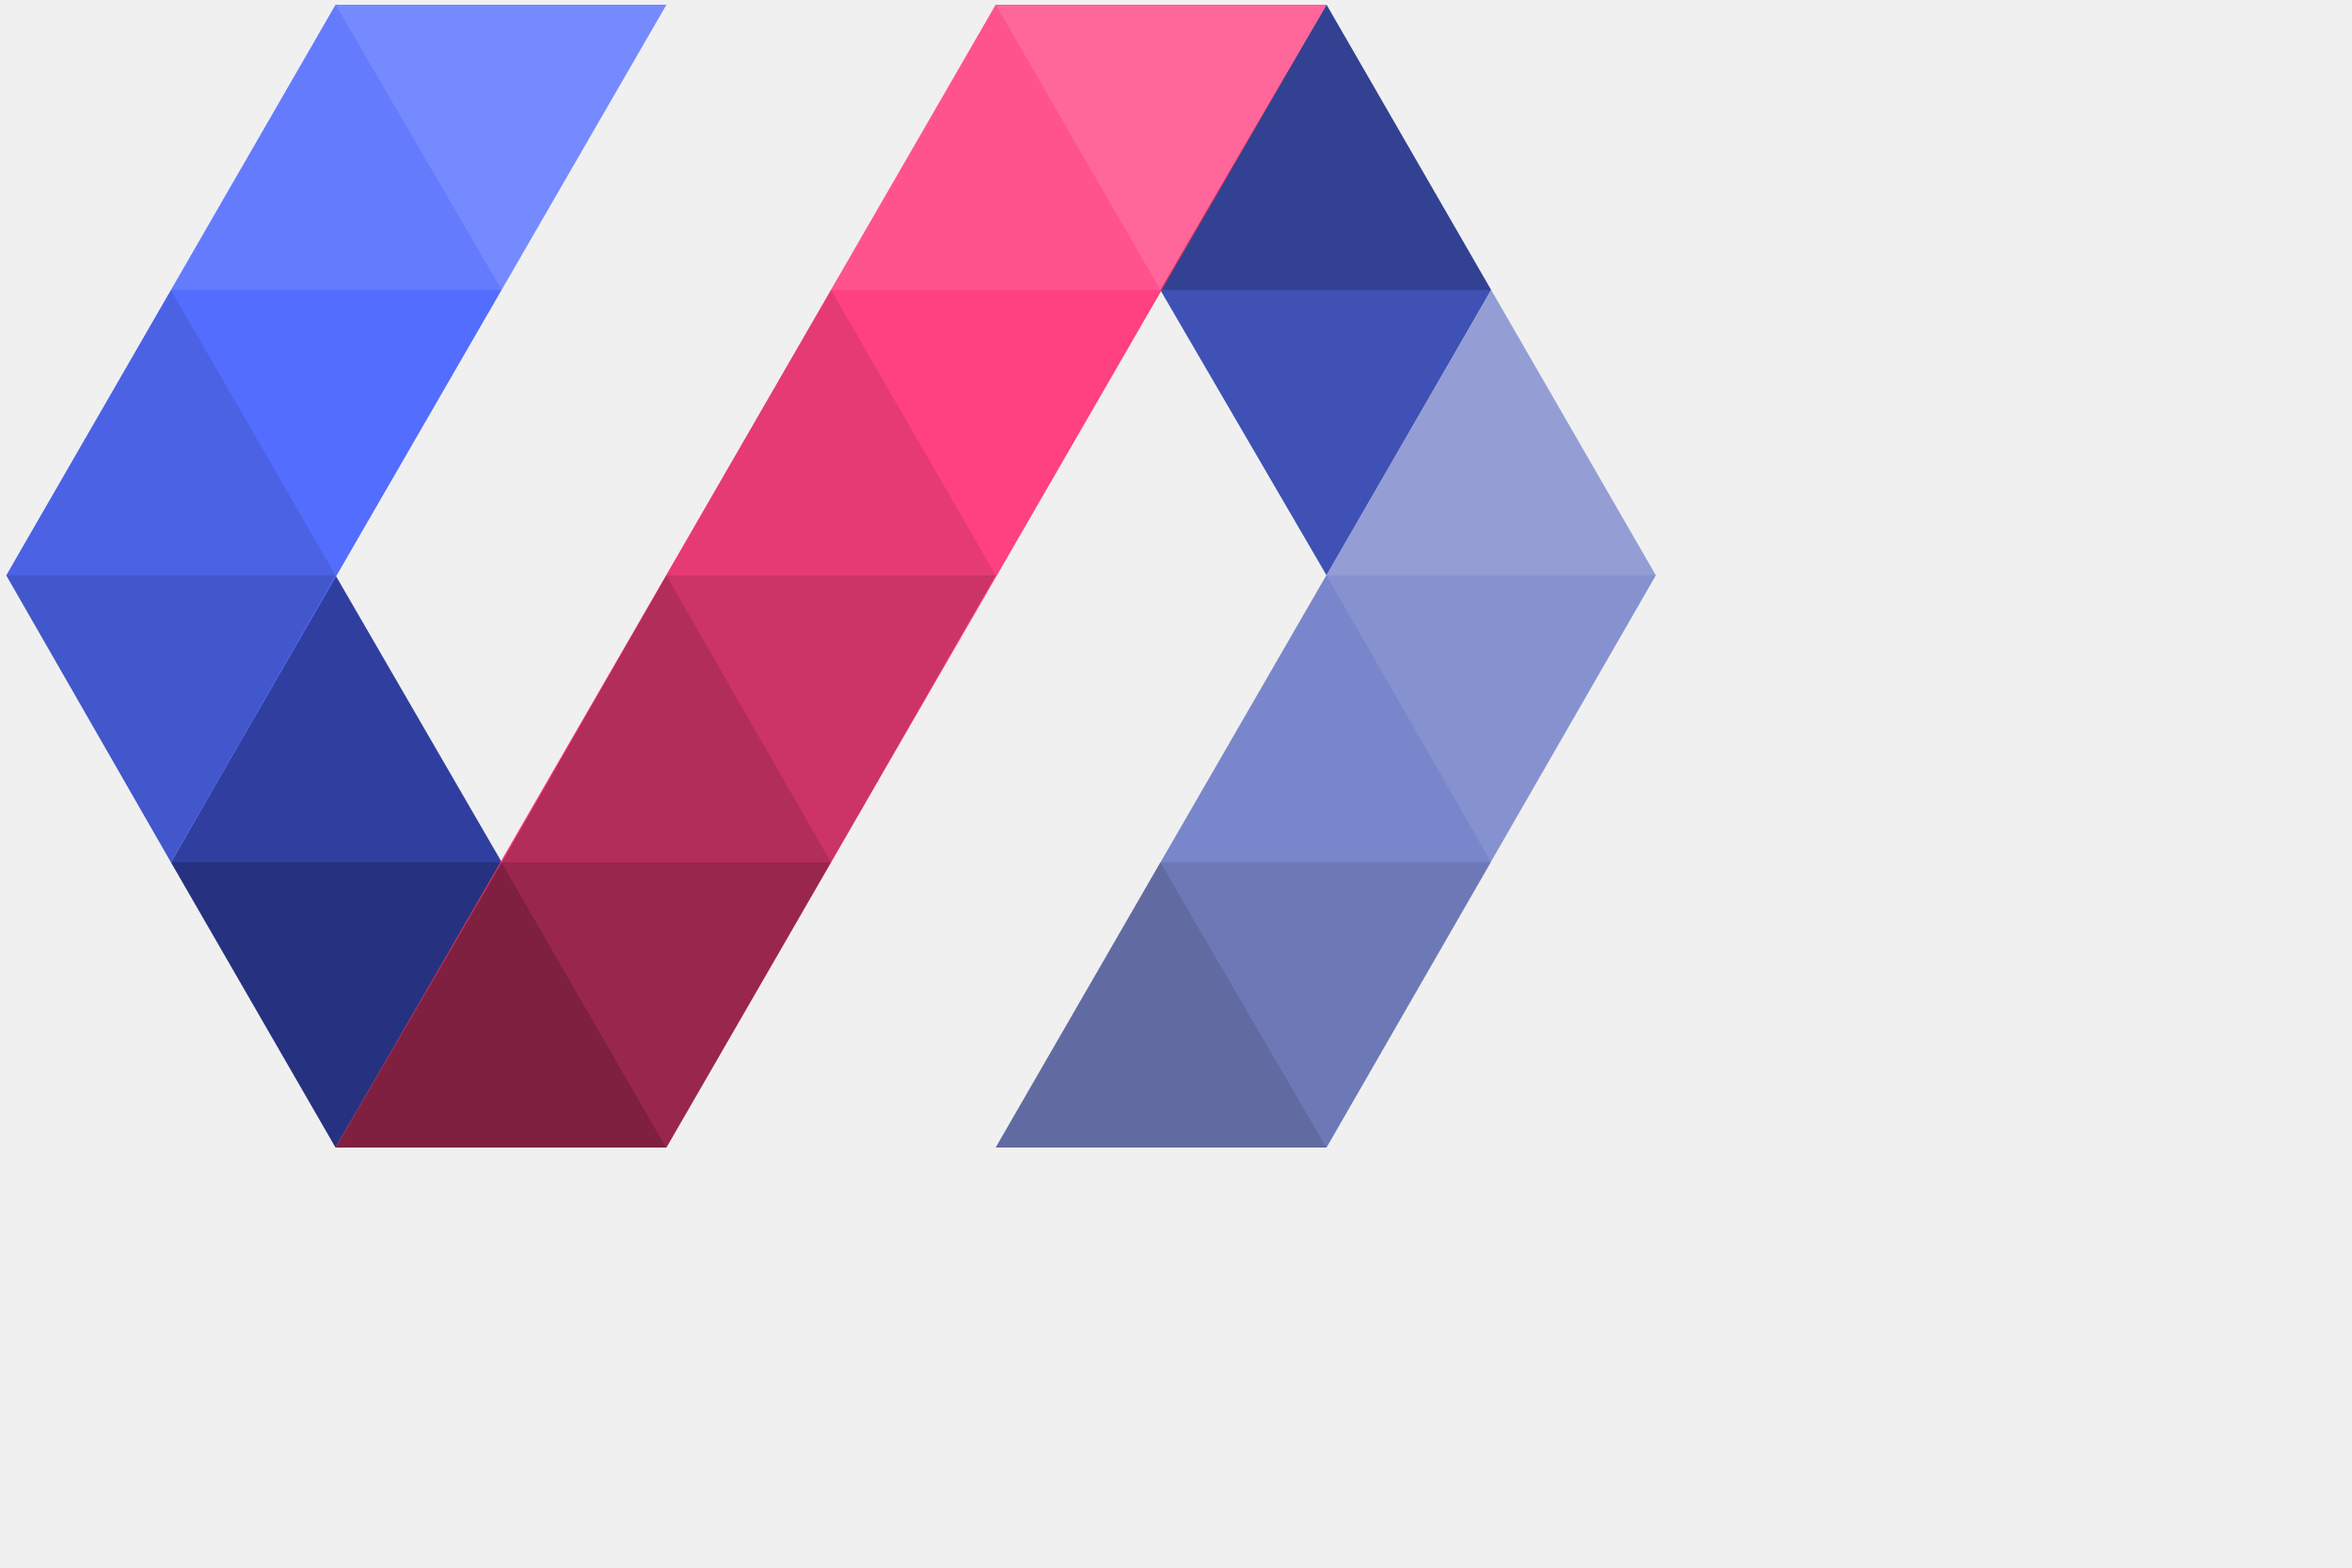
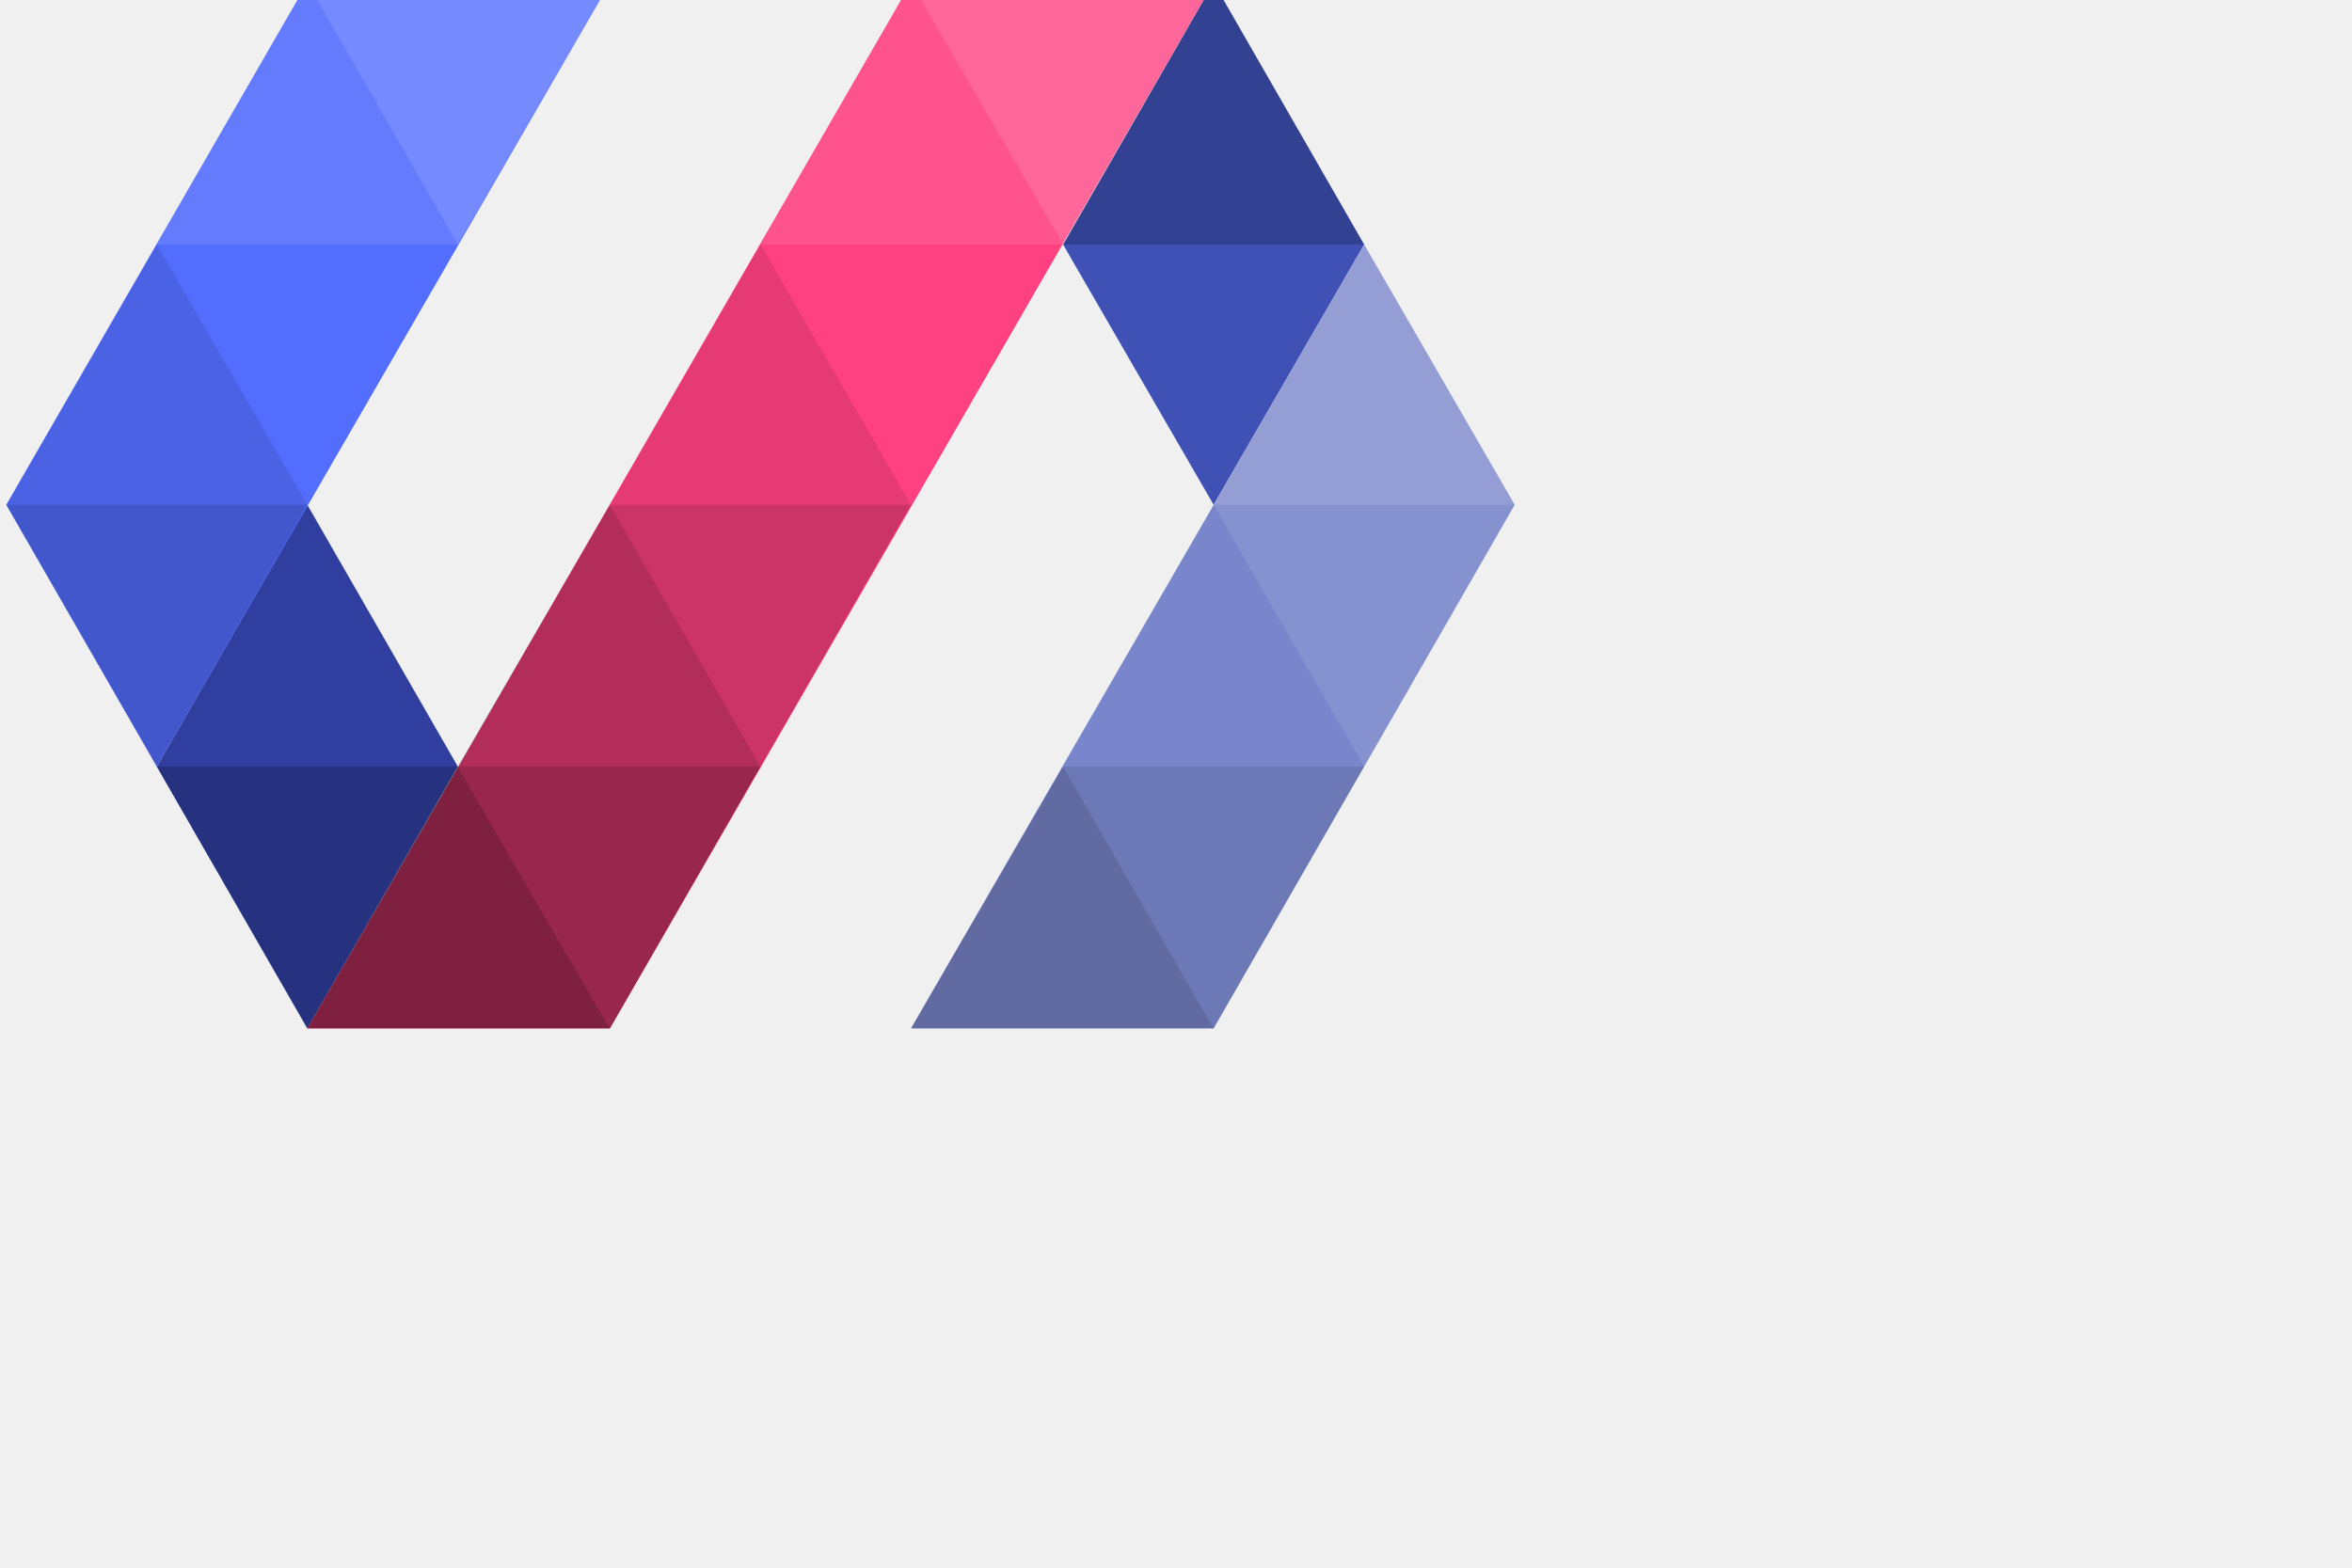
<svg xmlns="http://www.w3.org/2000/svg" version="1.1" id="logos" x="0px" y="0px" viewBox="0 0 150 100" enable-background="new 0 0 150 100" xml:space="preserve">
  <g>
    <g>
-       <polygon fill="#303F9F" points="21.4,36.7 10.9,55 21.4,73.2 32,55   " />
-       <polygon fill="#3F51B5" points="84.6,0.3 74,18.5 84.6,36.7 95.1,18.5   " />
-       <polygon fill="#7986CB" points="95.1,18.5 63.5,73.2 84.6,73.2 105.6,36.7   " />
-       <polygon fill="#FF4081" points="63.5,0.3 21.4,73.2 42.5,73.2 84.6,0.3   " />
-       <polygon fill="#536DFE" points="21.4,0.3 0.4,36.7 10.9,55 42.5,0.3   " />
-       <polygon fill="#FFFFFF" fill-opacity="0.2" points="63.5,0.3 74,18.5 84.6,0.3   " />
-       <polygon fill="#FFFFFF" fill-opacity="0.1" points="53,18.5 63.5,0.3 74,18.5   " />
-       <polygon fill="#FFFFFF" fill-opacity="0" points="53,18.5 63.5,36.7 74,18.5   " />
-       <polygon fill-opacity="0.1" points="42.5,36.7 53,18.5 63.5,36.7   " />
-       <polygon fill-opacity="0.2" points="42.5,36.7 53,55 63.5,36.7   " />
-       <polygon fill-opacity="0.3" points="32,55 42.5,36.7 53,55   " />
-       <polygon fill-opacity="0.4" points="32,55 42.5,73.2 53,55   " />
-       <polygon fill-opacity="0.5" points="21.4,73.2 32,55 42.5,73.2   " />
-       <polygon fill="#FFFFFF" fill-opacity="0.2" points="21.4,0.3 32,18.5 42.5,0.3   " />
-       <polygon fill="#FFFFFF" fill-opacity="0.1" points="10.9,18.5 21.4,0.3 32,18.5   " />
-       <polygon fill="#FFFFFF" fill-opacity="0" points="10.9,18.5 21.4,36.7 32,18.5   " />
-       <polygon fill-opacity="0.1" points="0.4,36.7 10.9,18.5 21.4,36.7   " />
-       <polygon fill-opacity="0.2" points="0.4,36.7 10.9,55 21.4,36.7   " />
-       <polygon fill="#FFFFFF" fill-opacity="0" points="32,55 21.4,36.7 10.9,55   " />
-       <polygon fill-opacity="0.2" points="32,55 21.4,73.2 10.9,55   " />
-       <polygon fill-opacity="0.2" points="95.1,18.5 84.6,0.3 74,18.5   " />
-       <polygon fill="#FFFFFF" fill-opacity="0" points="95.1,18.5 84.6,36.7 74,18.5   " />
+       <polygon fill="#303F9F" points="19.6,32.2 10,48.9 19.6,65.6 29.2,48.9   " />
+       <polygon fill="#3F51B5" points="77.4,-1.1 67.8,15.6 77.4,32.2 87,15.6   " />
+       <polygon fill="#7986CB" points="87,15.6 58.1,65.6 77.4,65.6 96.6,32.2   " />
+       <polygon fill="#FF4081" points="58.1,-1.1 19.6,65.6 38.9,65.6 77.4,-1.1   " />
+       <polygon fill="#536DFE" points="19.6,-1.1 0.4,32.2 10,48.9 38.9,-1.1   " />
+       <polygon fill="#FFFFFF" fill-opacity="0.2" points="58.1,-1.1 67.8,15.6 77.4,-1.1   " />
+       <polygon fill="#FFFFFF" fill-opacity="0.1" points="48.5,15.6 58.1,-1.1 67.8,15.6   " />
+       <polygon fill="#FFFFFF" fill-opacity="0" points="48.5,15.6 58.1,32.2 67.8,15.6   " />
+       <polygon fill-opacity="0.1" points="38.9,32.2 48.5,15.6 58.1,32.2   " />
+       <polygon fill-opacity="0.2" points="38.9,32.2 48.5,48.9 58.1,32.2   " />
+       <polygon fill-opacity="0.3" points="29.2,48.9 38.9,32.2 48.5,48.9   " />
+       <polygon fill-opacity="0.4" points="29.2,48.9 38.9,65.6 48.5,48.9   " />
+       <polygon fill-opacity="0.5" points="19.6,65.6 29.2,48.9 38.9,65.6   " />
+       <polygon fill="#FFFFFF" fill-opacity="0.2" points="19.6,-1.1 29.2,15.6 38.9,-1.1   " />
+       <polygon fill="#FFFFFF" fill-opacity="0.1" points="10,15.6 19.6,-1.1 29.2,15.6   " />
+       <polygon fill="#FFFFFF" fill-opacity="0" points="10,15.6 19.6,32.2 29.2,15.6   " />
+       <polygon fill-opacity="0.1" points="0.4,32.2 10,15.6 19.6,32.2   " />
+       <polygon fill-opacity="0.2" points="0.4,32.2 10,48.9 19.6,32.2   " />
+       <polygon fill="#FFFFFF" fill-opacity="0" points="29.2,48.9 19.6,32.2 10,48.9   " />
+       <polygon fill-opacity="0.2" points="29.2,48.9 19.6,65.6 10,48.9   " />
+       <polygon fill-opacity="0.2" points="87,15.6 77.4,-1.1 67.8,15.6   " />
+       <polygon fill="#FFFFFF" fill-opacity="0" points="87,15.6 77.4,32.2 67.8,15.6   " />
      <g>
-         <polygon fill="#FFFFFF" fill-opacity="0.2" points="84.6,36.7 95.1,18.5 105.6,36.7    " />
-         <polygon fill="#FFFFFF" fill-opacity="0.1" points="84.6,36.7 95.1,55 105.6,36.7    " />
-         <polygon fill="#FFFFFF" fill-opacity="0" points="74,55 84.6,36.7 95.1,55    " />
-         <polygon fill-opacity="0.1" points="74,55 84.6,73.2 95.1,55    " />
-         <polygon fill-opacity="0.2" points="63.5,73.2 74,55 84.6,73.2    " />
+         <polygon fill="#FFFFFF" fill-opacity="0.2" points="77.4,32.2 87,15.6 96.6,32.2    " />
+         <polygon fill="#FFFFFF" fill-opacity="0.1" points="77.4,32.2 87,48.9 96.6,32.2    " />
+         <polygon fill="#FFFFFF" fill-opacity="0" points="67.8,48.9 77.4,32.2 87,48.9    " />
+         <polygon fill-opacity="0.1" points="67.8,48.9 77.4,65.6 87,48.9    " />
+         <polygon fill-opacity="0.2" points="58.1,65.6 67.8,48.9 77.4,65.6    " />
      </g>
    </g>
-     <rect y="-16.3" fill="none" width="106" height="106" />
+     <rect y="-16.3" fill="none" width="97" height="97" />
  </g>
  <g id="modernizr">
</g>
</svg>
